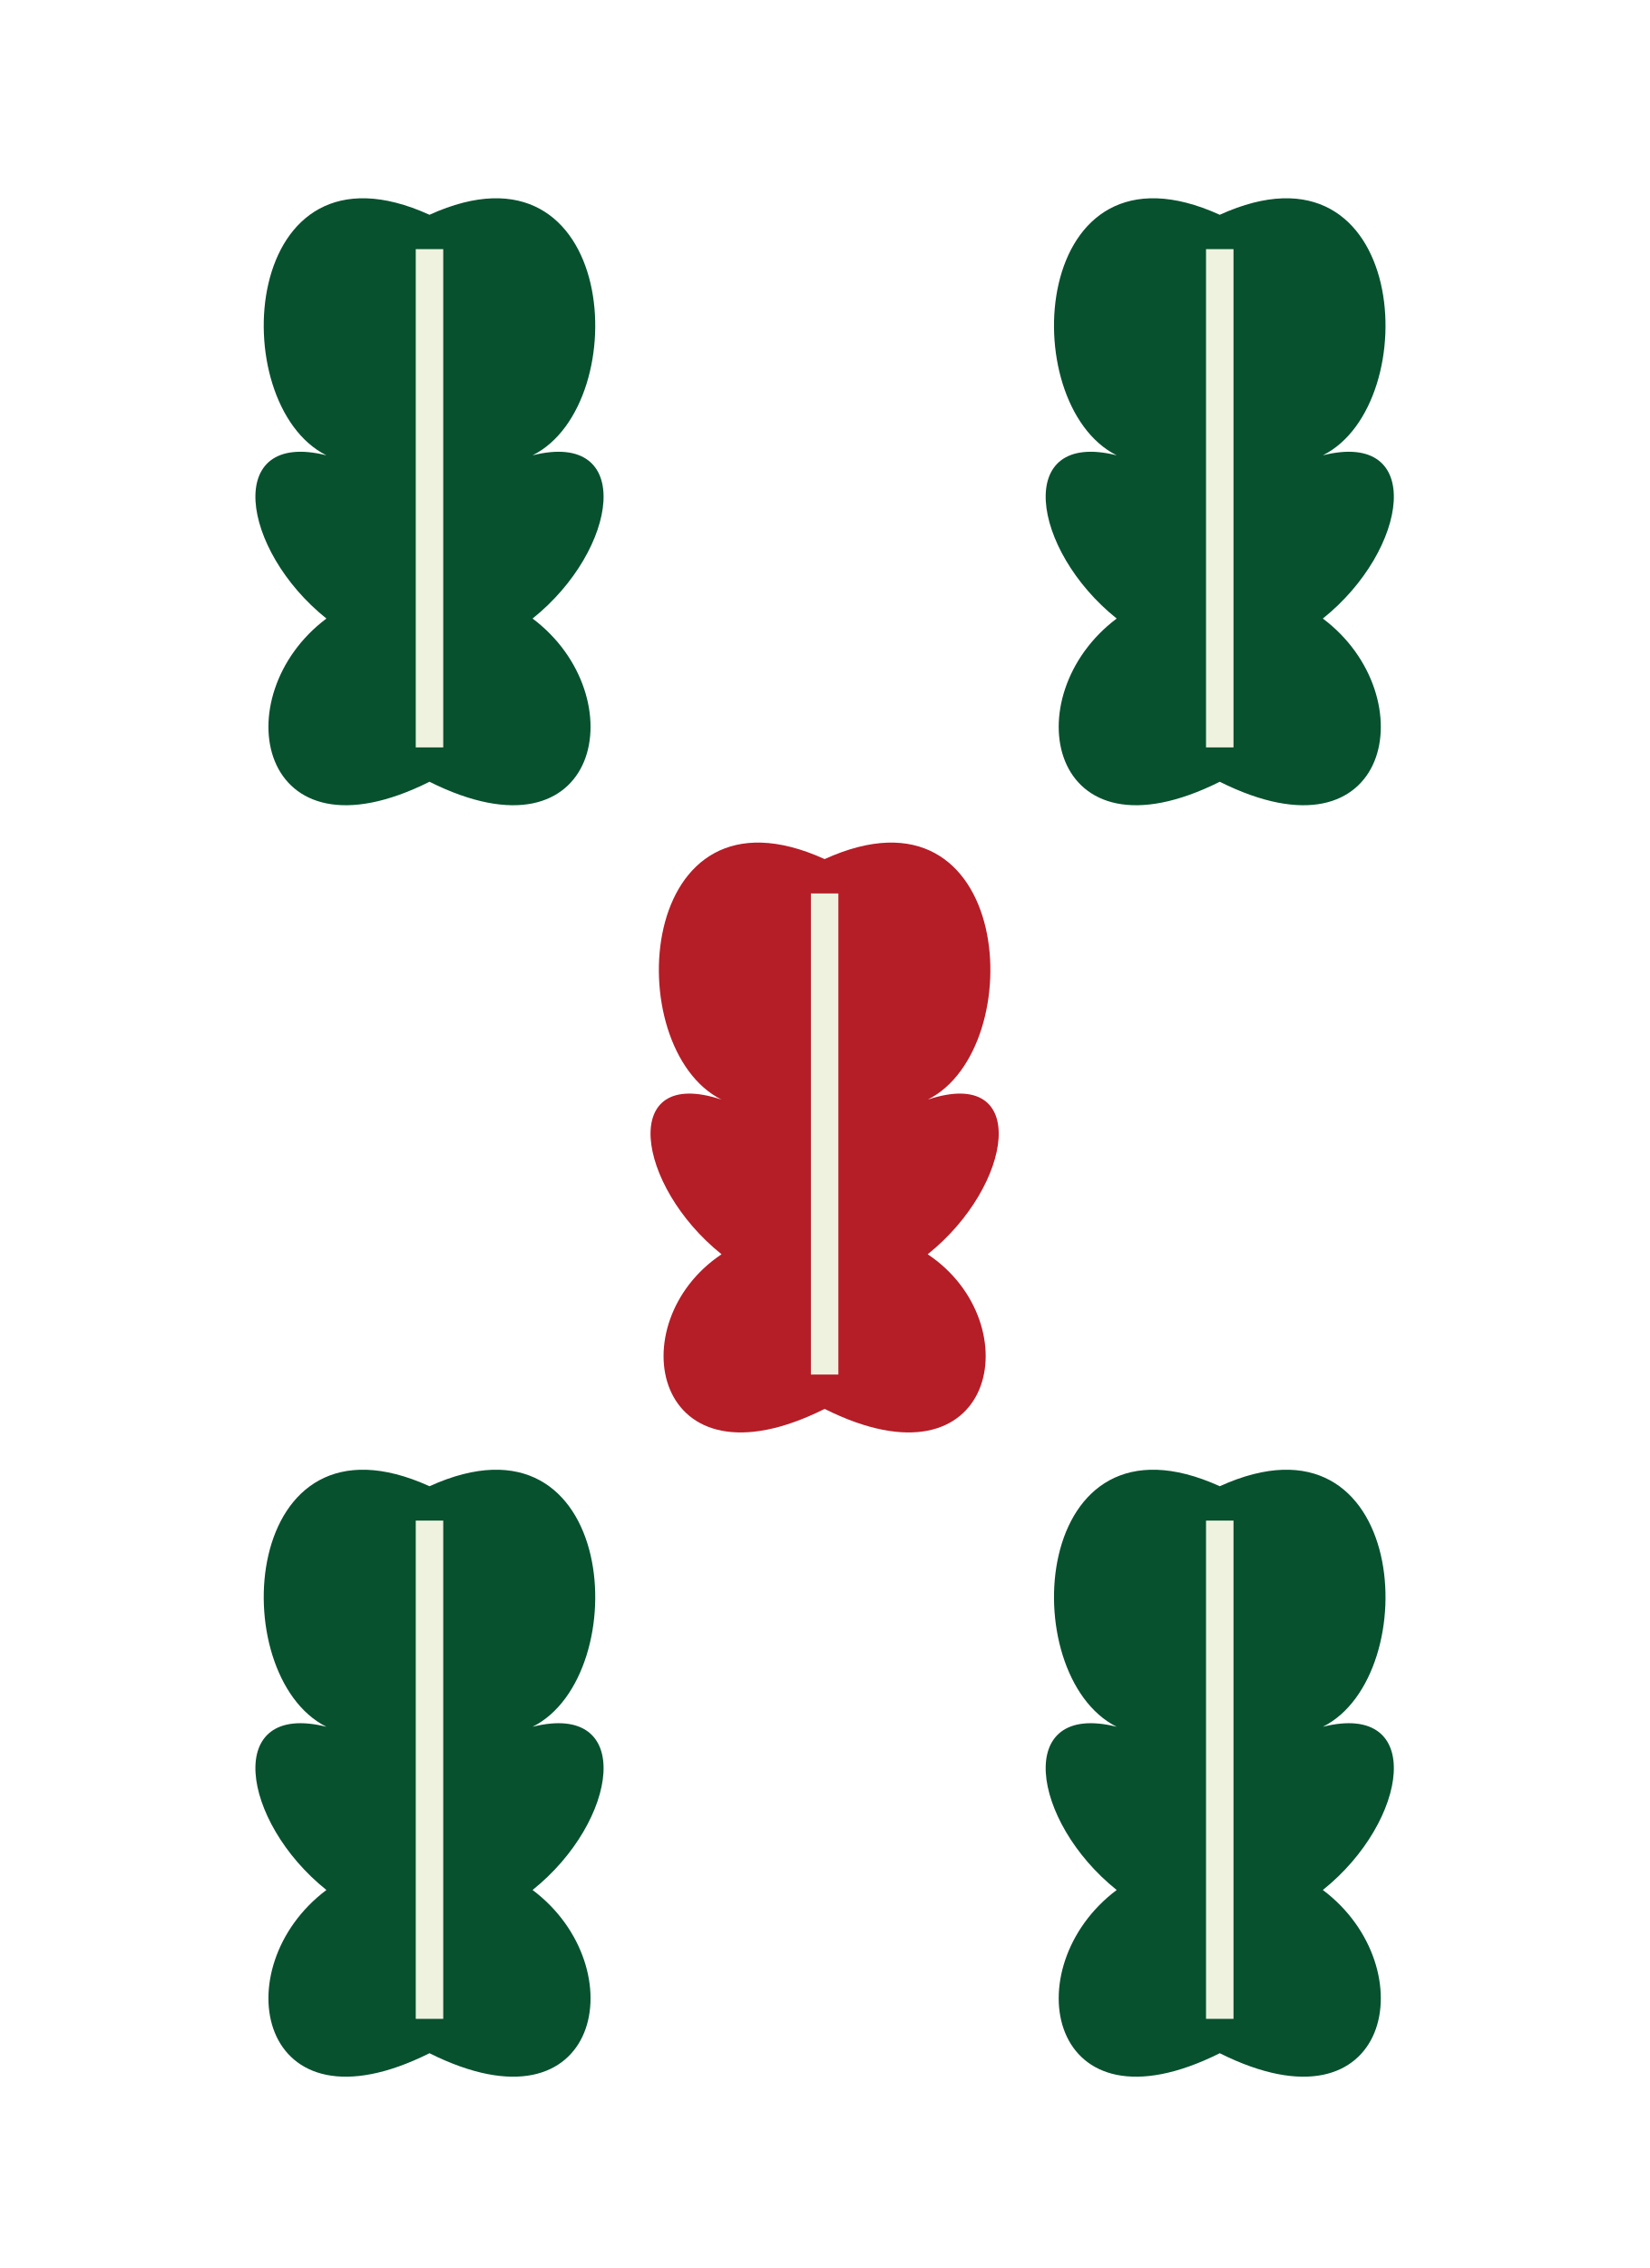
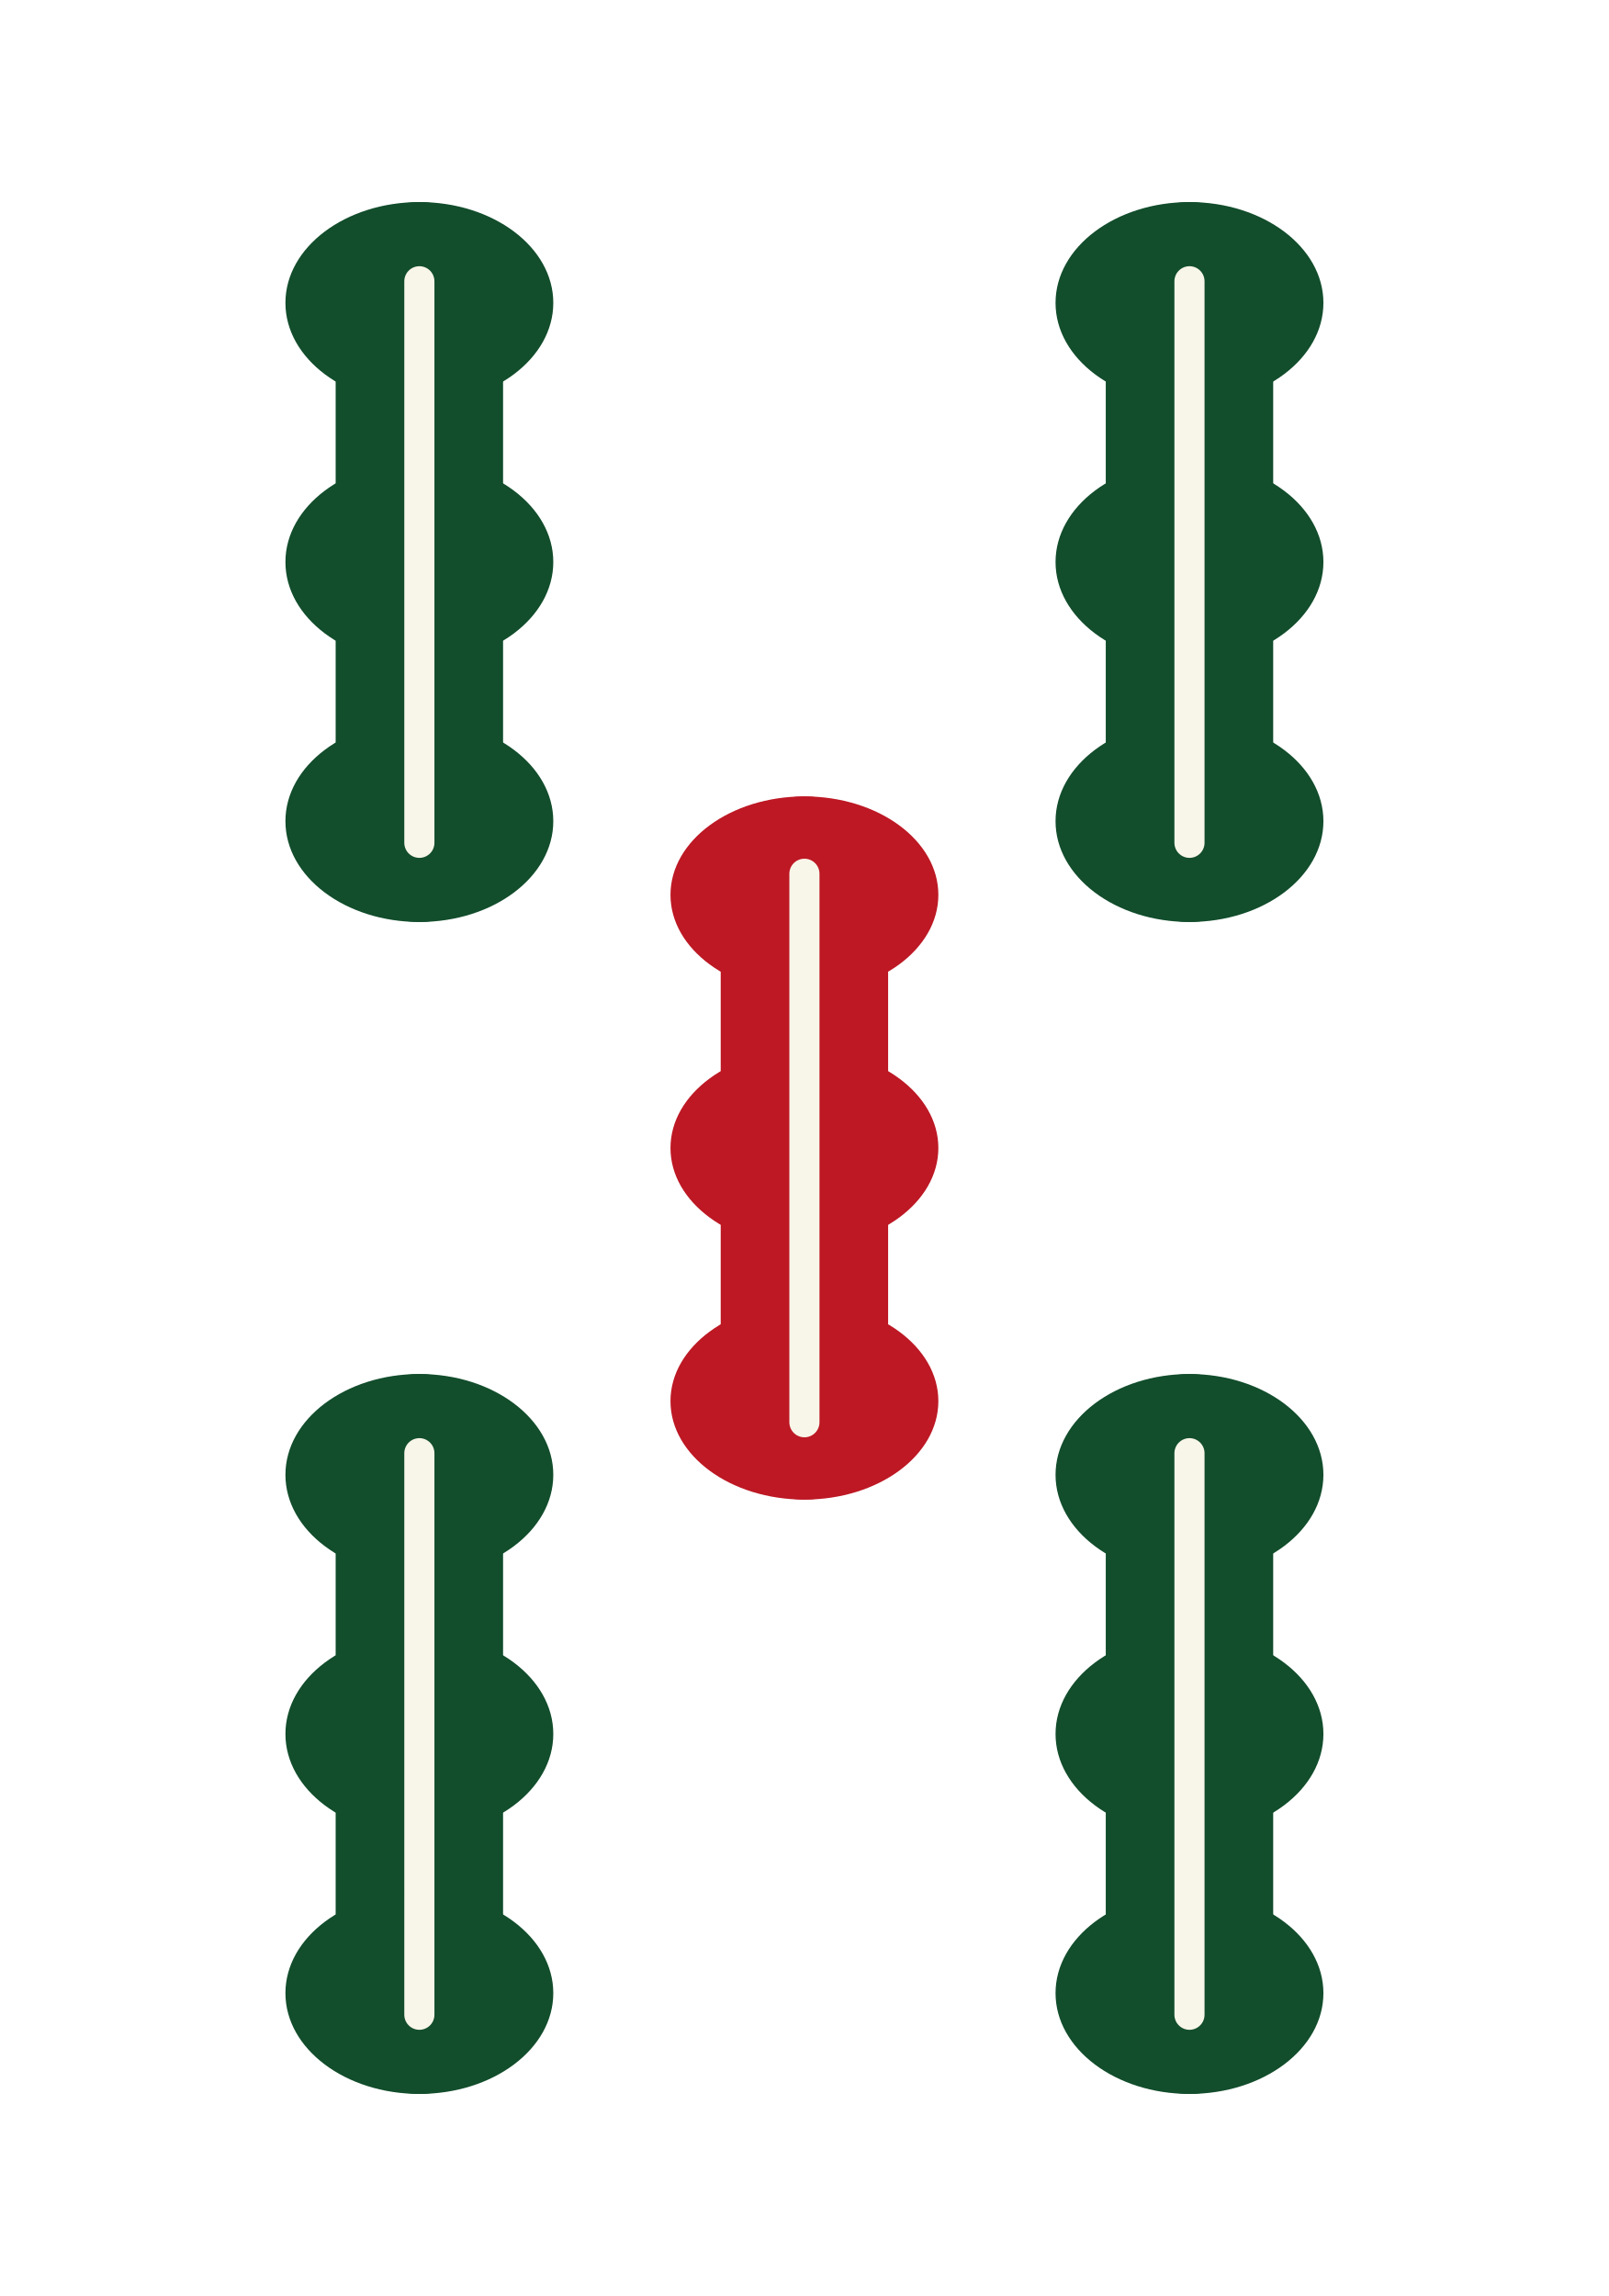
- <svg xmlns="http://www.w3.org/2000/svg" width="96" height="132" viewBox="0 0 96 132">
-   <g transform="translate(25 29)" fill="#07512f">
-     <path d="M0 -16.5C-11 -21.5-12 -5.5-6 -2.5C-12 -4-11 3-6 7C-12 11.5-10 21.5 0 16.5C10 21.5 12 11.5 6 7C11 3 12-4 6 -2.5C12 -5.5 11 -21.5 0 -16.5Z" />
-     <path d="M0 -14.5V14.5" stroke="#eef2df" stroke-width="1.6" />
-   </g>
-   <g transform="translate(25 103)" fill="#07512f">
-     <path d="M0 -16.5C-11 -21.5-12 -5.5-6 -2.5C-12 -4-11 3-6 7C-12 11.5-10 21.5 0 16.5C10 21.5 12 11.5 6 7C11 3 12-4 6 -2.5C12 -5.5 11 -21.5 0 -16.5Z" />
-     <path d="M0 -14.5V14.5" stroke="#eef2df" stroke-width="1.6" />
-   </g>
-   <g transform="translate(71 29)" fill="#07512f">
-     <path d="M0 -16.5C-11 -21.5-12 -5.5-6 -2.5C-12 -4-11 3-6 7C-12 11.5-10 21.5 0 16.5C10 21.5 12 11.5 6 7C11 3 12-4 6 -2.5C12 -5.5 11 -21.5 0 -16.5Z" />
-     <path d="M0 -14.5V14.5" stroke="#eef2df" stroke-width="1.6" />
-   </g>
-   <g transform="translate(71 103)" fill="#07512f">
-     <path d="M0 -16.5C-11 -21.5-12 -5.5-6 -2.5C-12 -4-11 3-6 7C-12 11.5-10 21.5 0 16.5C10 21.5 12 11.5 6 7C11 3 12-4 6 -2.5C12 -5.5 11 -21.5 0 -16.5Z" />
-     <path d="M0 -14.5V14.5" stroke="#eef2df" stroke-width="1.6" />
-   </g>
-   <g transform="translate(48 66)" fill="#b51d27">
-     <path d="M0 -16C-11 -21-12 -5-6 -2C-12 -4-11 3-6 7C-12 11-10 21 0 16C10 21 12 11 6 7C11 3 12-4 6 -2C12 -5 11 -21 0 -16Z" />
-     <path d="M0 -14V14" stroke="#eef2df" stroke-width="1.6" />
+ <svg xmlns="http://www.w3.org/2000/svg" width="768" height="1096" viewBox="0 0 96 137.14">
+   <g transform="translate(0 2.57)">
+     <g fill="#124d2c">
+       <rect x="20" y="9.5" width="10" height="43" rx="5" />
+       <ellipse cx="25" cy="15.52" rx="8" ry="6.02" />
+       <ellipse cx="25" cy="31" rx="8" ry="6.02" />
+       <ellipse cx="25" cy="46.48" rx="8" ry="6.02" />
+       <path d="M25 14.23v33.54" stroke="#f8f5e9" stroke-width="1.8" stroke-linecap="round" />
+     </g>
+     <g fill="#124d2c">
+       <rect x="20" y="79.5" width="10" height="43" rx="5" />
+       <ellipse cx="25" cy="85.52" rx="8" ry="6.02" />
+       <ellipse cx="25" cy="101" rx="8" ry="6.02" />
+       <ellipse cx="25" cy="116.48" rx="8" ry="6.02" />
+       <path d="M25 84.23v33.54" stroke="#f8f5e9" stroke-width="1.8" stroke-linecap="round" />
+     </g>
+     <g fill="#124d2c">
+       <rect x="66" y="9.5" width="10" height="43" rx="5" />
+       <ellipse cx="71" cy="15.52" rx="8" ry="6.02" />
+       <ellipse cx="71" cy="31" rx="8" ry="6.02" />
+       <ellipse cx="71" cy="46.48" rx="8" ry="6.02" />
+       <path d="M71 14.23v33.54" stroke="#f8f5e9" stroke-width="1.8" stroke-linecap="round" />
+     </g>
+     <g fill="#124d2c">
+       <rect x="66" y="79.5" width="10" height="43" rx="5" />
+       <ellipse cx="71" cy="85.52" rx="8" ry="6.02" />
+       <ellipse cx="71" cy="101" rx="8" ry="6.02" />
+       <ellipse cx="71" cy="116.48" rx="8" ry="6.02" />
+       <path d="M71 84.23v33.54" stroke="#f8f5e9" stroke-width="1.8" stroke-linecap="round" />
+     </g>
+     <g fill="#bd1824">
+       <rect x="43" y="45" width="10" height="42" rx="5" />
+       <ellipse cx="48" cy="50.88" rx="8" ry="5.88" />
+       <ellipse cx="48" cy="66" rx="8" ry="5.88" />
+       <ellipse cx="48" cy="81.12" rx="8" ry="5.88" />
+       <path d="M48 49.62v32.76" stroke="#f8f5e9" stroke-width="1.8" stroke-linecap="round" />
+     </g>
  </g>
</svg>
